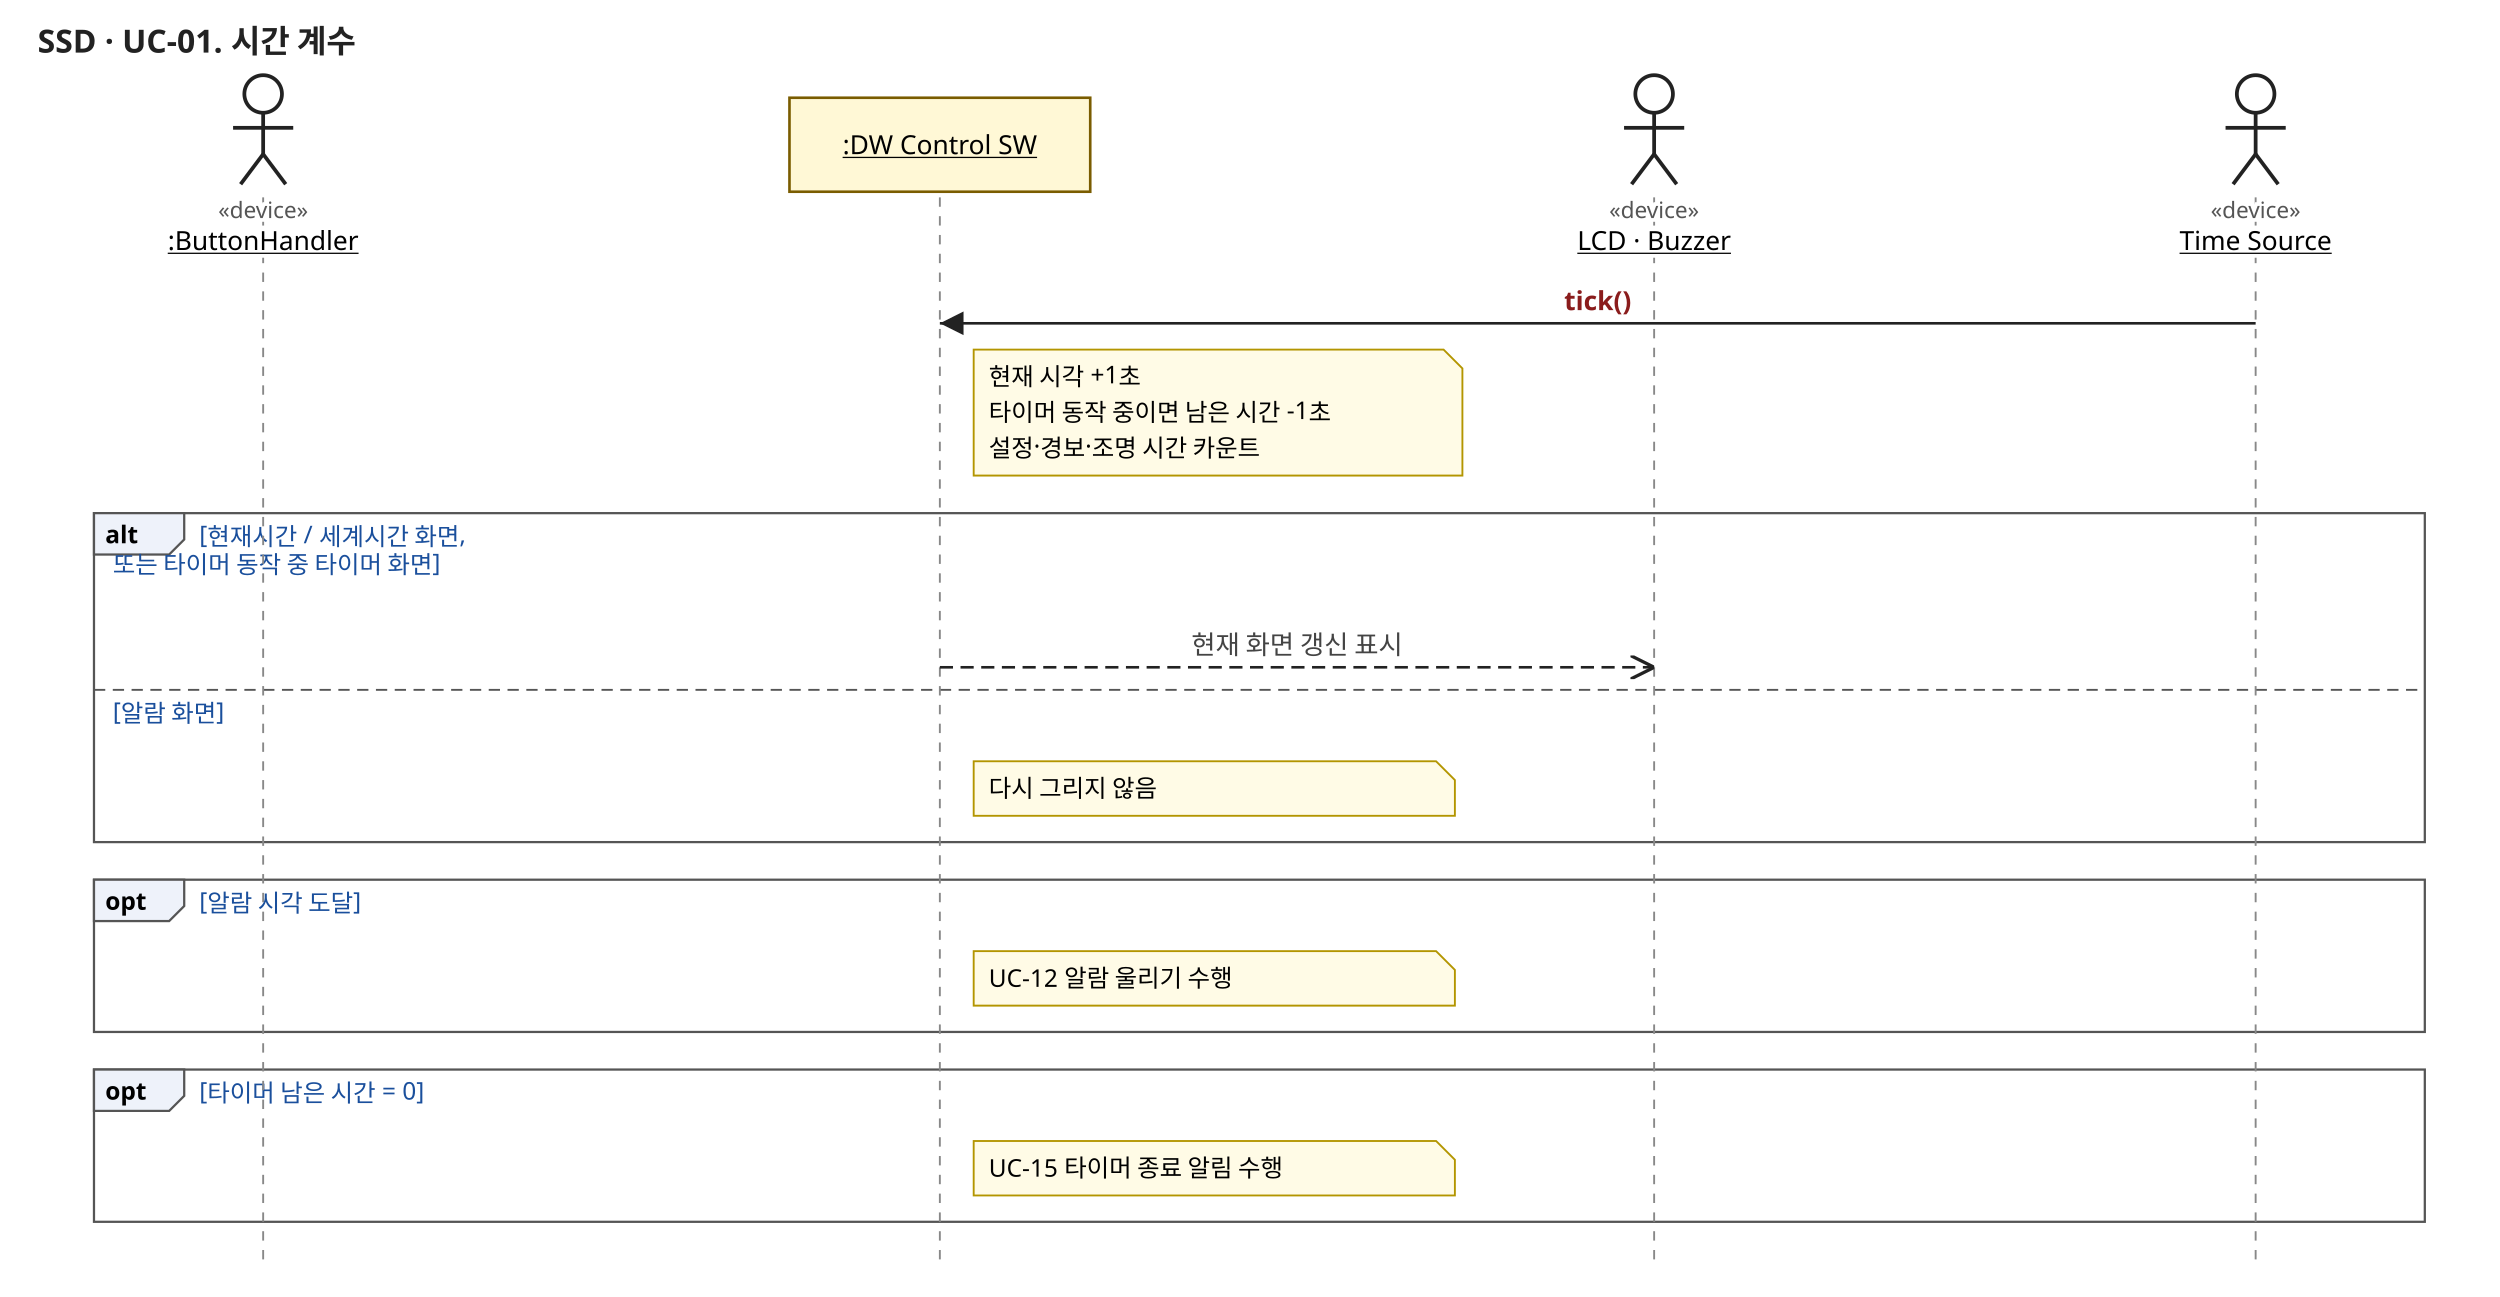
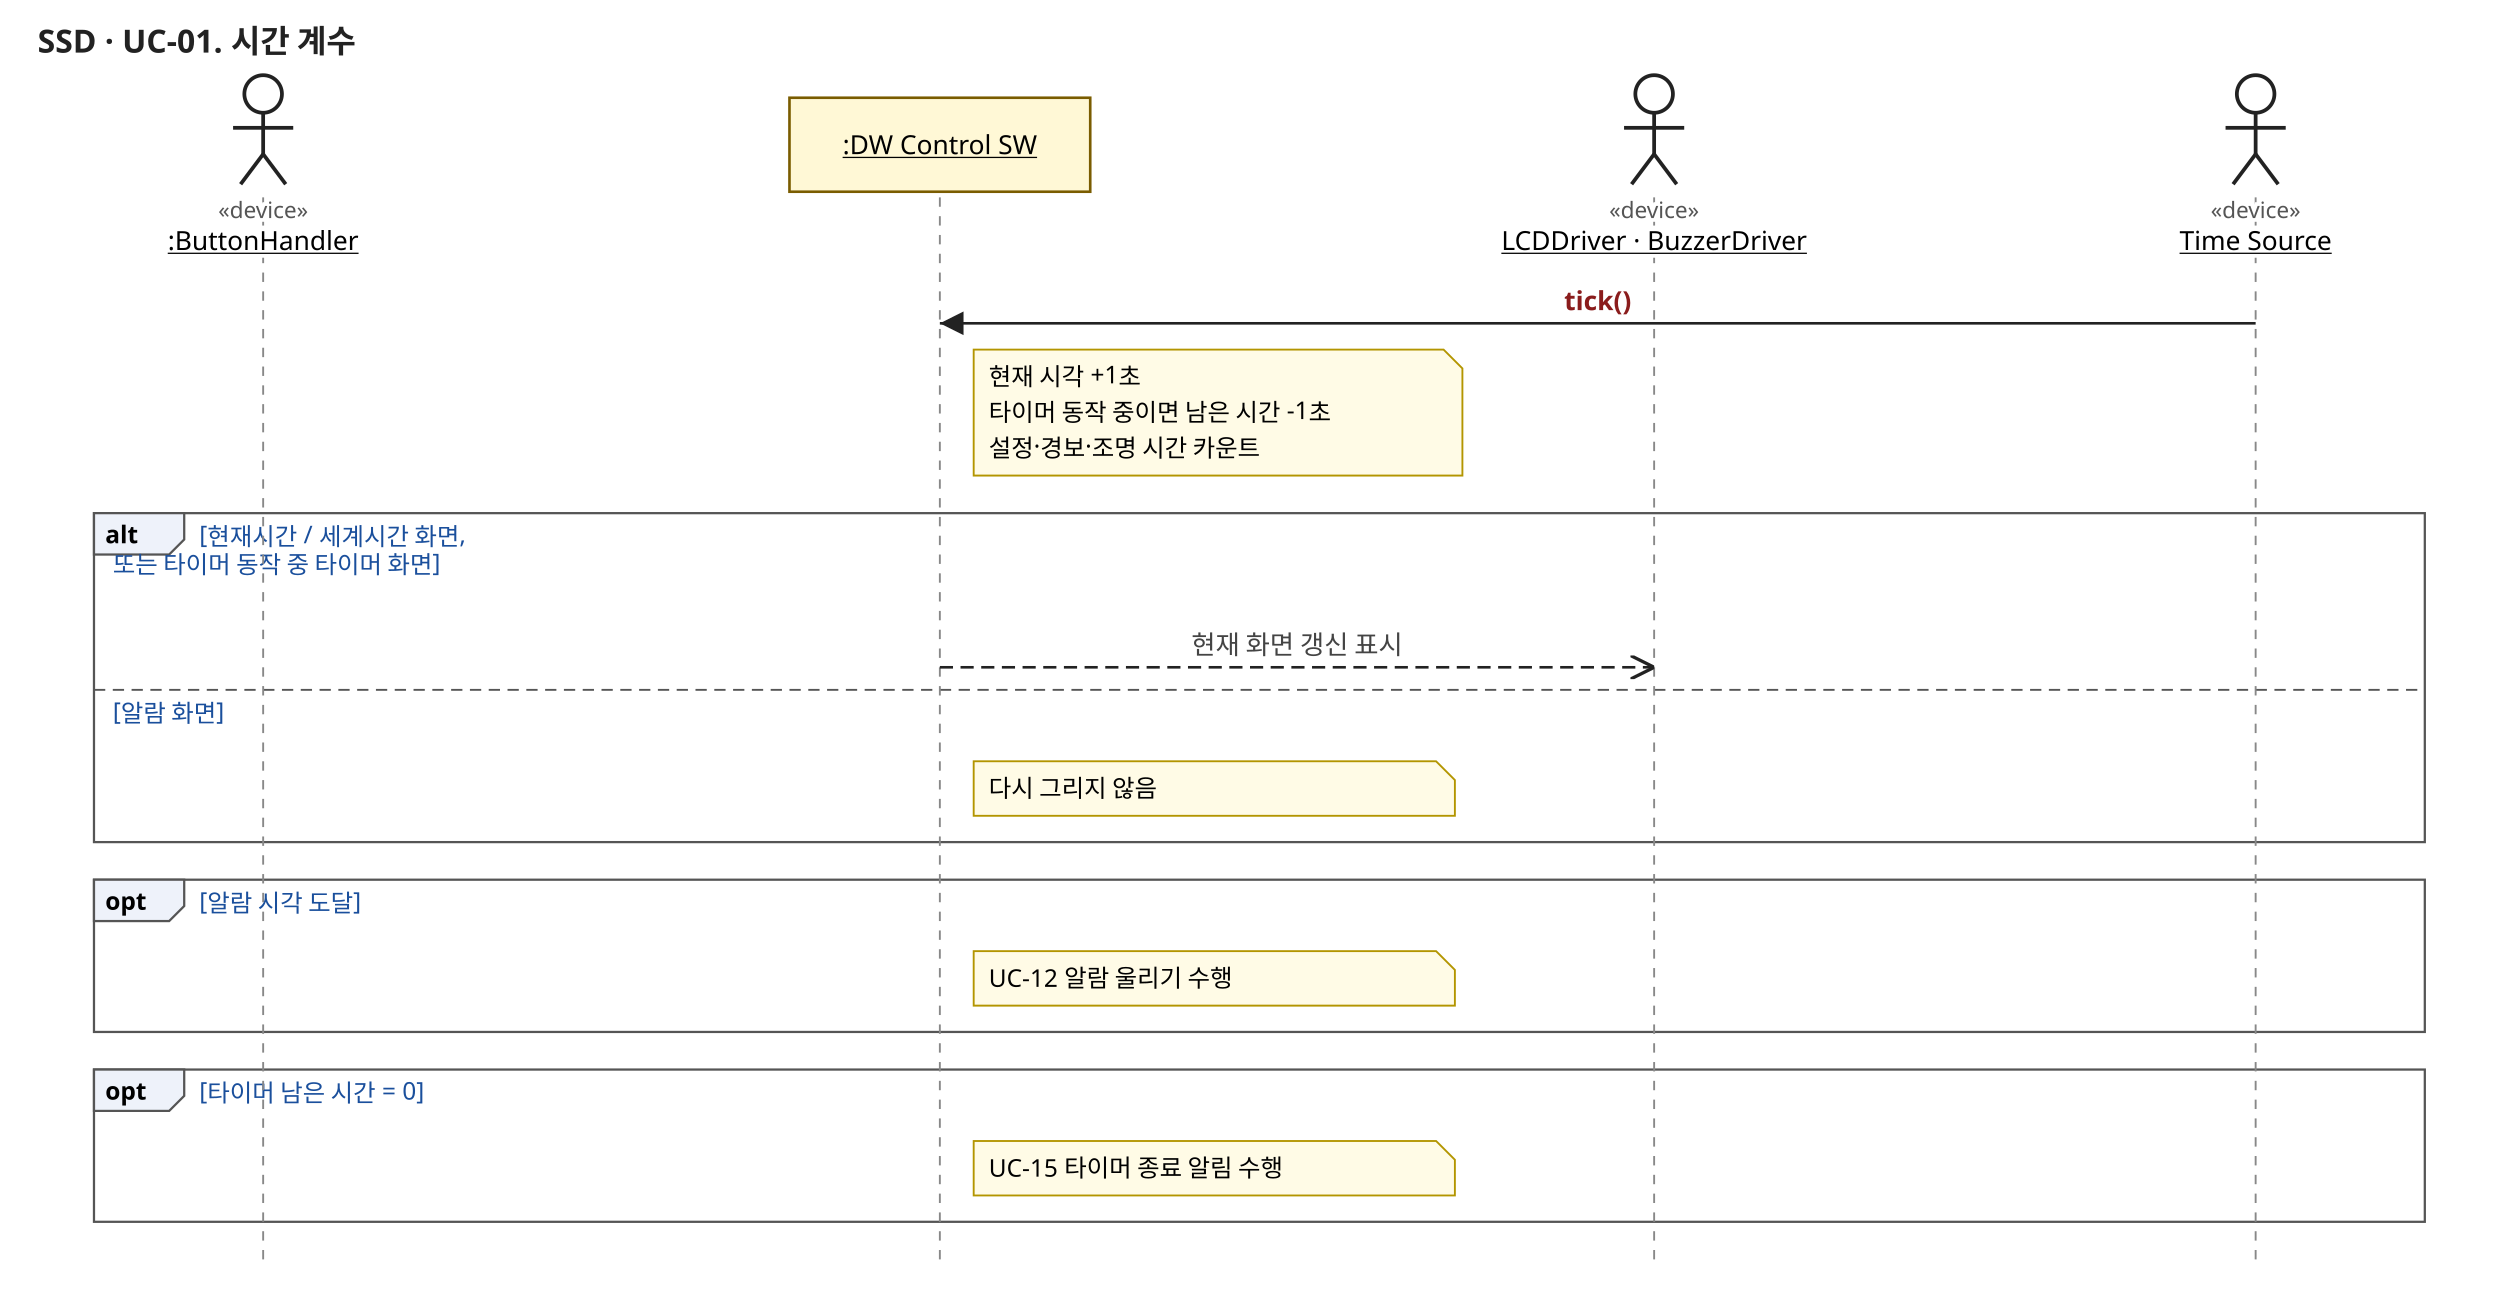
<svg xmlns="http://www.w3.org/2000/svg" width="1330" height="690" viewBox="0 0 1330 690" font-family="Malgun Gothic, Apple SD Gothic Neo, Noto Sans KR, WenQuanYi Zen Hei, sans-serif">
  <defs>
    <marker id="fill" viewBox="0 0 10 10" refX="10" refY="5" markerWidth="9" markerHeight="9" orient="auto">
      <path d="M0,0 L10,5 L0,10 z" fill="#222" />
    </marker>
    <marker id="open" viewBox="0 0 10 10" refX="10" refY="5" markerWidth="9" markerHeight="9" orient="auto">
      <path d="M0,0 L10,5 L0,10" fill="none" stroke="#222" stroke-width="1.4" />
    </marker>
  </defs>
  <rect width="1330" height="690" fill="#fff" />
  <text x="20" y="28" font-size="17" font-weight="bold" fill="#222">SSD · UC-01. 시간 계수</text>
  <rect x="50" y="273" width="1240" height="175" fill="none" stroke="#555" stroke-width="1.2" />
  <path d="M50,273 h48 v14 l-8,8 h-40 z" fill="#eef2fa" stroke="#555" stroke-width="1.2" />
  <text x="56" y="289" font-size="13" font-weight="bold">alt</text>
  <text x="106" y="289" font-size="13" fill="#1a4f9c">[현재시간 / 세계시간 화면,</text>
  <text x="60" y="305" font-size="13" fill="#1a4f9c">또는 타이머 동작 중 타이머 화면]</text>
  <line x1="50" y1="367" x2="1290" y2="367" stroke="#555" stroke-dasharray="6 4" />
  <text x="60" y="383" font-size="13" fill="#1a4f9c">[알람 화면]</text>
  <rect x="50" y="468" width="1240" height="81" fill="none" stroke="#555" stroke-width="1.2" />
  <path d="M50,468 h48 v14 l-8,8 h-40 z" fill="#eef2fa" stroke="#555" stroke-width="1.2" />
  <text x="56" y="484" font-size="13" font-weight="bold">opt</text>
  <text x="106" y="484" font-size="13" fill="#1a4f9c">[알람 시각 도달]</text>
  <rect x="50" y="569" width="1240" height="81" fill="none" stroke="#555" stroke-width="1.2" />
  <path d="M50,569 h48 v14 l-8,8 h-40 z" fill="#eef2fa" stroke="#555" stroke-width="1.2" />
  <text x="56" y="585" font-size="13" font-weight="bold">opt</text>
  <text x="106" y="585" font-size="13" fill="#1a4f9c">[타이머 남은 시간 = 0]</text>
  <line x1="140" y1="105" x2="140" y2="670" stroke="#888" stroke-dasharray="5 5" />
  <g stroke="#222" stroke-width="2" fill="none">
    <circle cx="140" cy="50" r="10" />
    <line x1="140" y1="60" x2="140" y2="82" />
    <line x1="124" y1="68" x2="156" y2="68" />
    <line x1="140" y1="82" x2="128" y2="98" />
    <line x1="140" y1="82" x2="152" y2="98" />
  </g>
  <text x="140" y="116" text-anchor="middle" font-size="12" fill="#555" stroke="#fff" stroke-width="4" paint-order="stroke">«device»</text>
  <text x="140" y="133" text-anchor="middle" font-size="14" text-decoration="underline" stroke="#fff" stroke-width="4" paint-order="stroke">:ButtonHandler</text>
  <line x1="500" y1="105" x2="500" y2="670" stroke="#888" stroke-dasharray="5 5" />
  <rect x="420" y="52" width="160" height="50" fill="#fff8d6" stroke="#7a5c00" stroke-width="1.4" />
  <text x="500" y="82" text-anchor="middle" font-size="14" text-decoration="underline">:DW Control SW</text>
  <line x1="880" y1="105" x2="880" y2="670" stroke="#888" stroke-dasharray="5 5" />
  <g stroke="#222" stroke-width="2" fill="none">
    <circle cx="880" cy="50" r="10" />
    <line x1="880" y1="60" x2="880" y2="82" />
    <line x1="864" y1="68" x2="896" y2="68" />
    <line x1="880" y1="82" x2="868" y2="98" />
    <line x1="880" y1="82" x2="892" y2="98" />
  </g>
  <text x="880" y="116" text-anchor="middle" font-size="12" fill="#555" stroke="#fff" stroke-width="4" paint-order="stroke">«device»</text>
-   <text x="880" y="133" text-anchor="middle" font-size="14" text-decoration="underline" stroke="#fff" stroke-width="4" paint-order="stroke">LCD · Buzzer</text>
+   <text x="880" y="133" text-anchor="middle" font-size="14" text-decoration="underline" stroke="#fff" stroke-width="4" paint-order="stroke">LCDDriver · BuzzerDriver</text>
  <line x1="1200" y1="105" x2="1200" y2="670" stroke="#888" stroke-dasharray="5 5" />
  <g stroke="#222" stroke-width="2" fill="none">
    <circle cx="1200" cy="50" r="10" />
    <line x1="1200" y1="60" x2="1200" y2="82" />
    <line x1="1184" y1="68" x2="1216" y2="68" />
    <line x1="1200" y1="82" x2="1188" y2="98" />
    <line x1="1200" y1="82" x2="1212" y2="98" />
  </g>
  <text x="1200" y="116" text-anchor="middle" font-size="12" fill="#555" stroke="#fff" stroke-width="4" paint-order="stroke">«device»</text>
  <text x="1200" y="133" text-anchor="middle" font-size="14" text-decoration="underline" stroke="#fff" stroke-width="4" paint-order="stroke">Time Source</text>
  <line x1="1200" y1="172" x2="500" y2="172" stroke="#222" stroke-width="1.4" marker-end="url(#fill)" />
  <text x="850.0" y="165" text-anchor="middle" font-size="14" font-weight="bold" fill="#8a1c1c">tick()</text>
  <path d="M518,186 h250 l10,10 v57 h-260 z" fill="#fffbe6" stroke="#b39500" />
  <text x="526" y="205" font-size="13">현재 시각 +1초</text>
  <text x="526" y="224" font-size="13">타이머 동작 중이면 남은 시간 -1초</text>
  <text x="526" y="243" font-size="13">설정·경보·조명 시간 카운트</text>
  <line x1="500" y1="355" x2="880" y2="355" stroke="#222" stroke-width="1.4" stroke-dasharray="7 4" marker-end="url(#open)" />
  <text x="690.0" y="348" text-anchor="middle" font-size="14" font-weight="normal" fill="#444">현재 화면 갱신 표시</text>
  <path d="M518,405 h246 l10,10 v19 h-256 z" fill="#fffbe6" stroke="#b39500" />
  <text x="526" y="424" font-size="13">다시 그리지 않음</text>
  <path d="M518,506 h246 l10,10 v19 h-256 z" fill="#fffbe6" stroke="#b39500" />
  <text x="526" y="525" font-size="13">UC-12 알람 울리기 수행</text>
  <path d="M518,607 h246 l10,10 v19 h-256 z" fill="#fffbe6" stroke="#b39500" />
  <text x="526" y="626" font-size="13">UC-15 타이머 종료 알림 수행</text>
</svg>
